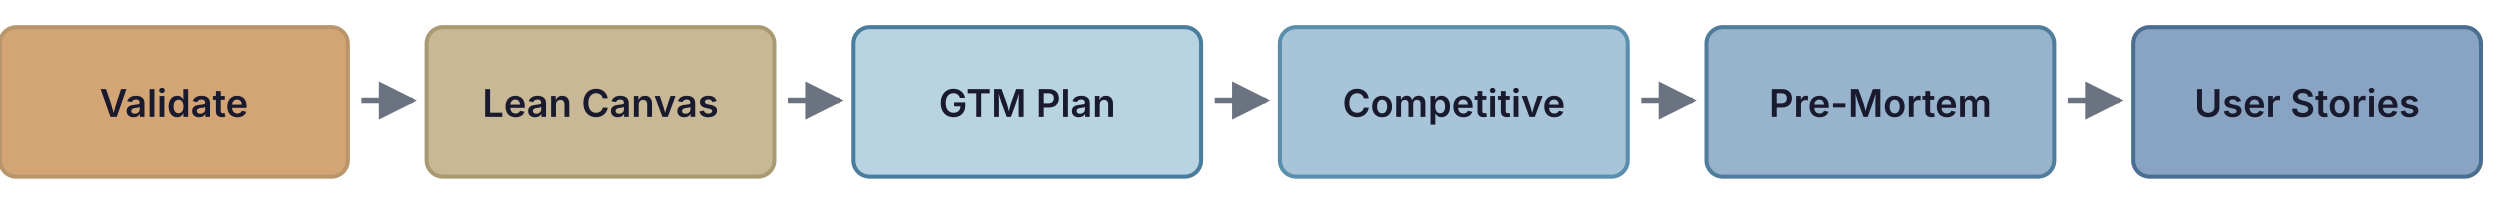
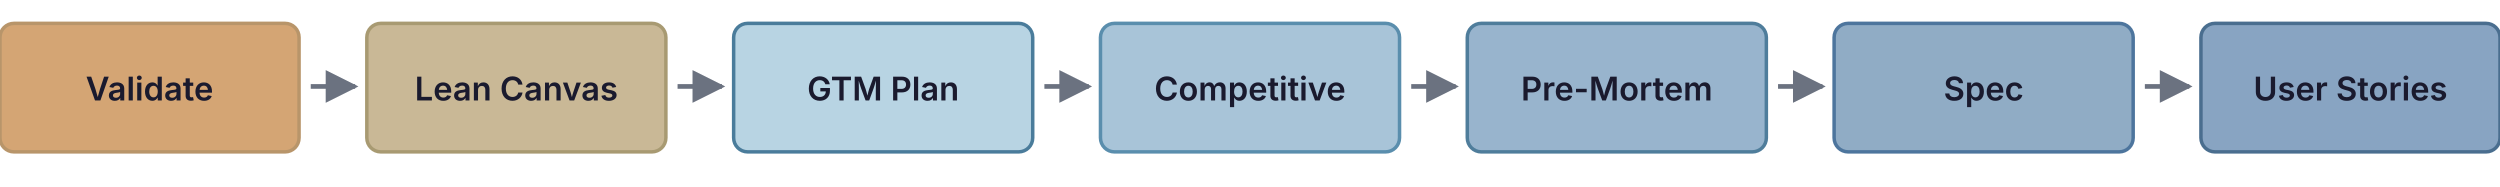
- <svg xmlns="http://www.w3.org/2000/svg" viewBox="0 0 920 80">
+ <svg xmlns="http://www.w3.org/2000/svg" viewBox="0 0 1070 80">
  <defs>
    <marker id="pipe-arrow" viewBox="0 0 10 10" refX="9" refY="5" markerWidth="7" markerHeight="7" orient="auto-start-reverse">
      <path d="M 0 0 L 10 5 L 0 10 z" fill="#6B7280" />
    </marker>
  </defs>
  <rect x="0" y="10" width="128" height="55" rx="6" fill="#D4A574" stroke="#B8956A" stroke-width="1.5" />
  <text x="64" y="43" font-family="system-ui, -apple-system, sans-serif" font-size="14" fill="#1a1a2e" text-anchor="middle" font-weight="600">Validate</text>
  <line x1="133" y1="37" x2="152" y2="37" stroke="#6B7280" stroke-width="2" marker-end="url(#pipe-arrow)" />
  <rect x="157" y="10" width="128" height="55" rx="6" fill="#C9B896" stroke="#A89A72" stroke-width="1.5" />
  <text x="221" y="43" font-family="system-ui, -apple-system, sans-serif" font-size="14" fill="#1a1a2e" text-anchor="middle" font-weight="600">Lean Canvas</text>
  <line x1="290" y1="37" x2="309" y2="37" stroke="#6B7280" stroke-width="2" marker-end="url(#pipe-arrow)" />
  <rect x="314" y="10" width="128" height="55" rx="6" fill="#B8D4E3" stroke="#4A7C9B" stroke-width="1.5" />
  <text x="378" y="43" font-family="system-ui, -apple-system, sans-serif" font-size="14" fill="#1a1a2e" text-anchor="middle" font-weight="600">GTM Plan</text>
  <line x1="447" y1="37" x2="466" y2="37" stroke="#6B7280" stroke-width="2" marker-end="url(#pipe-arrow)" />
  <rect x="471" y="10" width="128" height="55" rx="6" fill="#A8C4D8" stroke="#5A8EAD" stroke-width="1.5" />
  <text x="535" y="43" font-family="system-ui, -apple-system, sans-serif" font-size="14" fill="#1a1a2e" text-anchor="middle" font-weight="600">Competitive</text>
  <line x1="604" y1="37" x2="623" y2="37" stroke="#6B7280" stroke-width="2" marker-end="url(#pipe-arrow)" />
  <rect x="628" y="10" width="128" height="55" rx="6" fill="#98B4CD" stroke="#4F7D9B" stroke-width="1.5" />
  <text x="692" y="43" font-family="system-ui, -apple-system, sans-serif" font-size="14" fill="#1a1a2e" text-anchor="middle" font-weight="600">Pre-Mortem</text>
  <line x1="761" y1="37" x2="780" y2="37" stroke="#6B7280" stroke-width="2" marker-end="url(#pipe-arrow)" />
-   <rect x="785" y="10" width="128" height="55" rx="6" fill="#88A4C2" stroke="#4A6E8F" stroke-width="1.5" />
-   <text x="849" y="43" font-family="system-ui, -apple-system, sans-serif" font-size="14" fill="#1a1a2e" text-anchor="middle" font-weight="600">User Stories</text>
+   <rect x="785" y="10" width="128" height="55" rx="6" fill="#90ACC5" stroke="#4D759D" stroke-width="1.5" />
+   <text x="849" y="43" font-family="system-ui, -apple-system, sans-serif" font-size="14" fill="#1a1a2e" text-anchor="middle" font-weight="600">Spec</text>
+   <line x1="918" y1="37" x2="937" y2="37" stroke="#6B7280" stroke-width="2" marker-end="url(#pipe-arrow)" />
+   <rect x="942" y="10" width="128" height="55" rx="6" fill="#88A4C2" stroke="#4A6E8F" stroke-width="1.5" />
+   <text x="1006" y="43" font-family="system-ui, -apple-system, sans-serif" font-size="14" fill="#1a1a2e" text-anchor="middle" font-weight="600">User Stories</text>
</svg>
